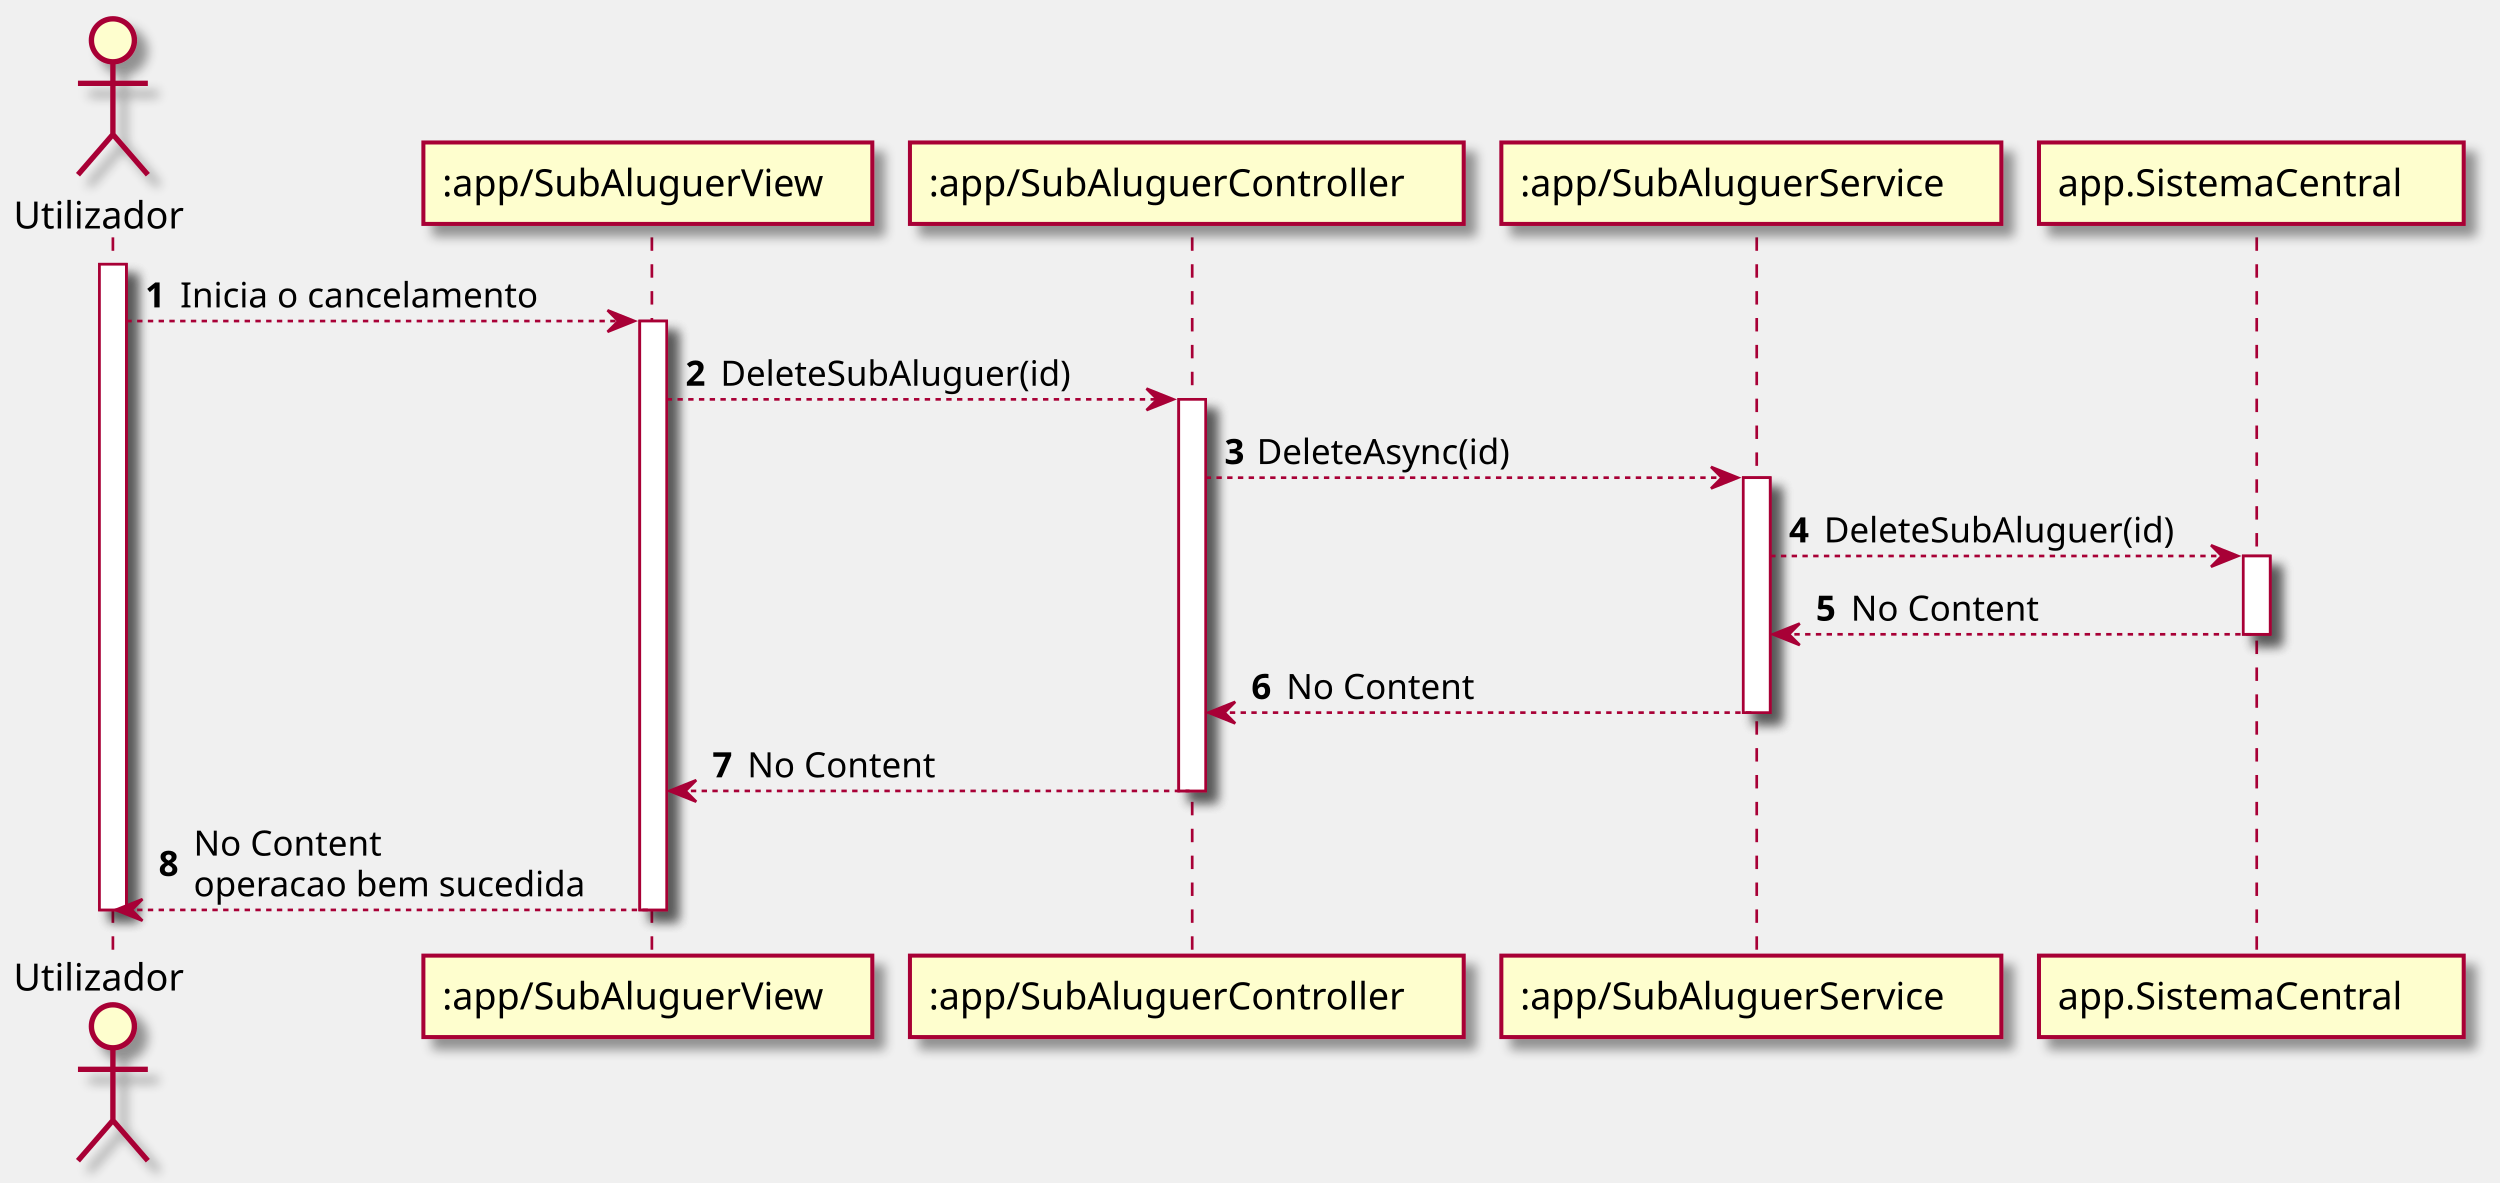
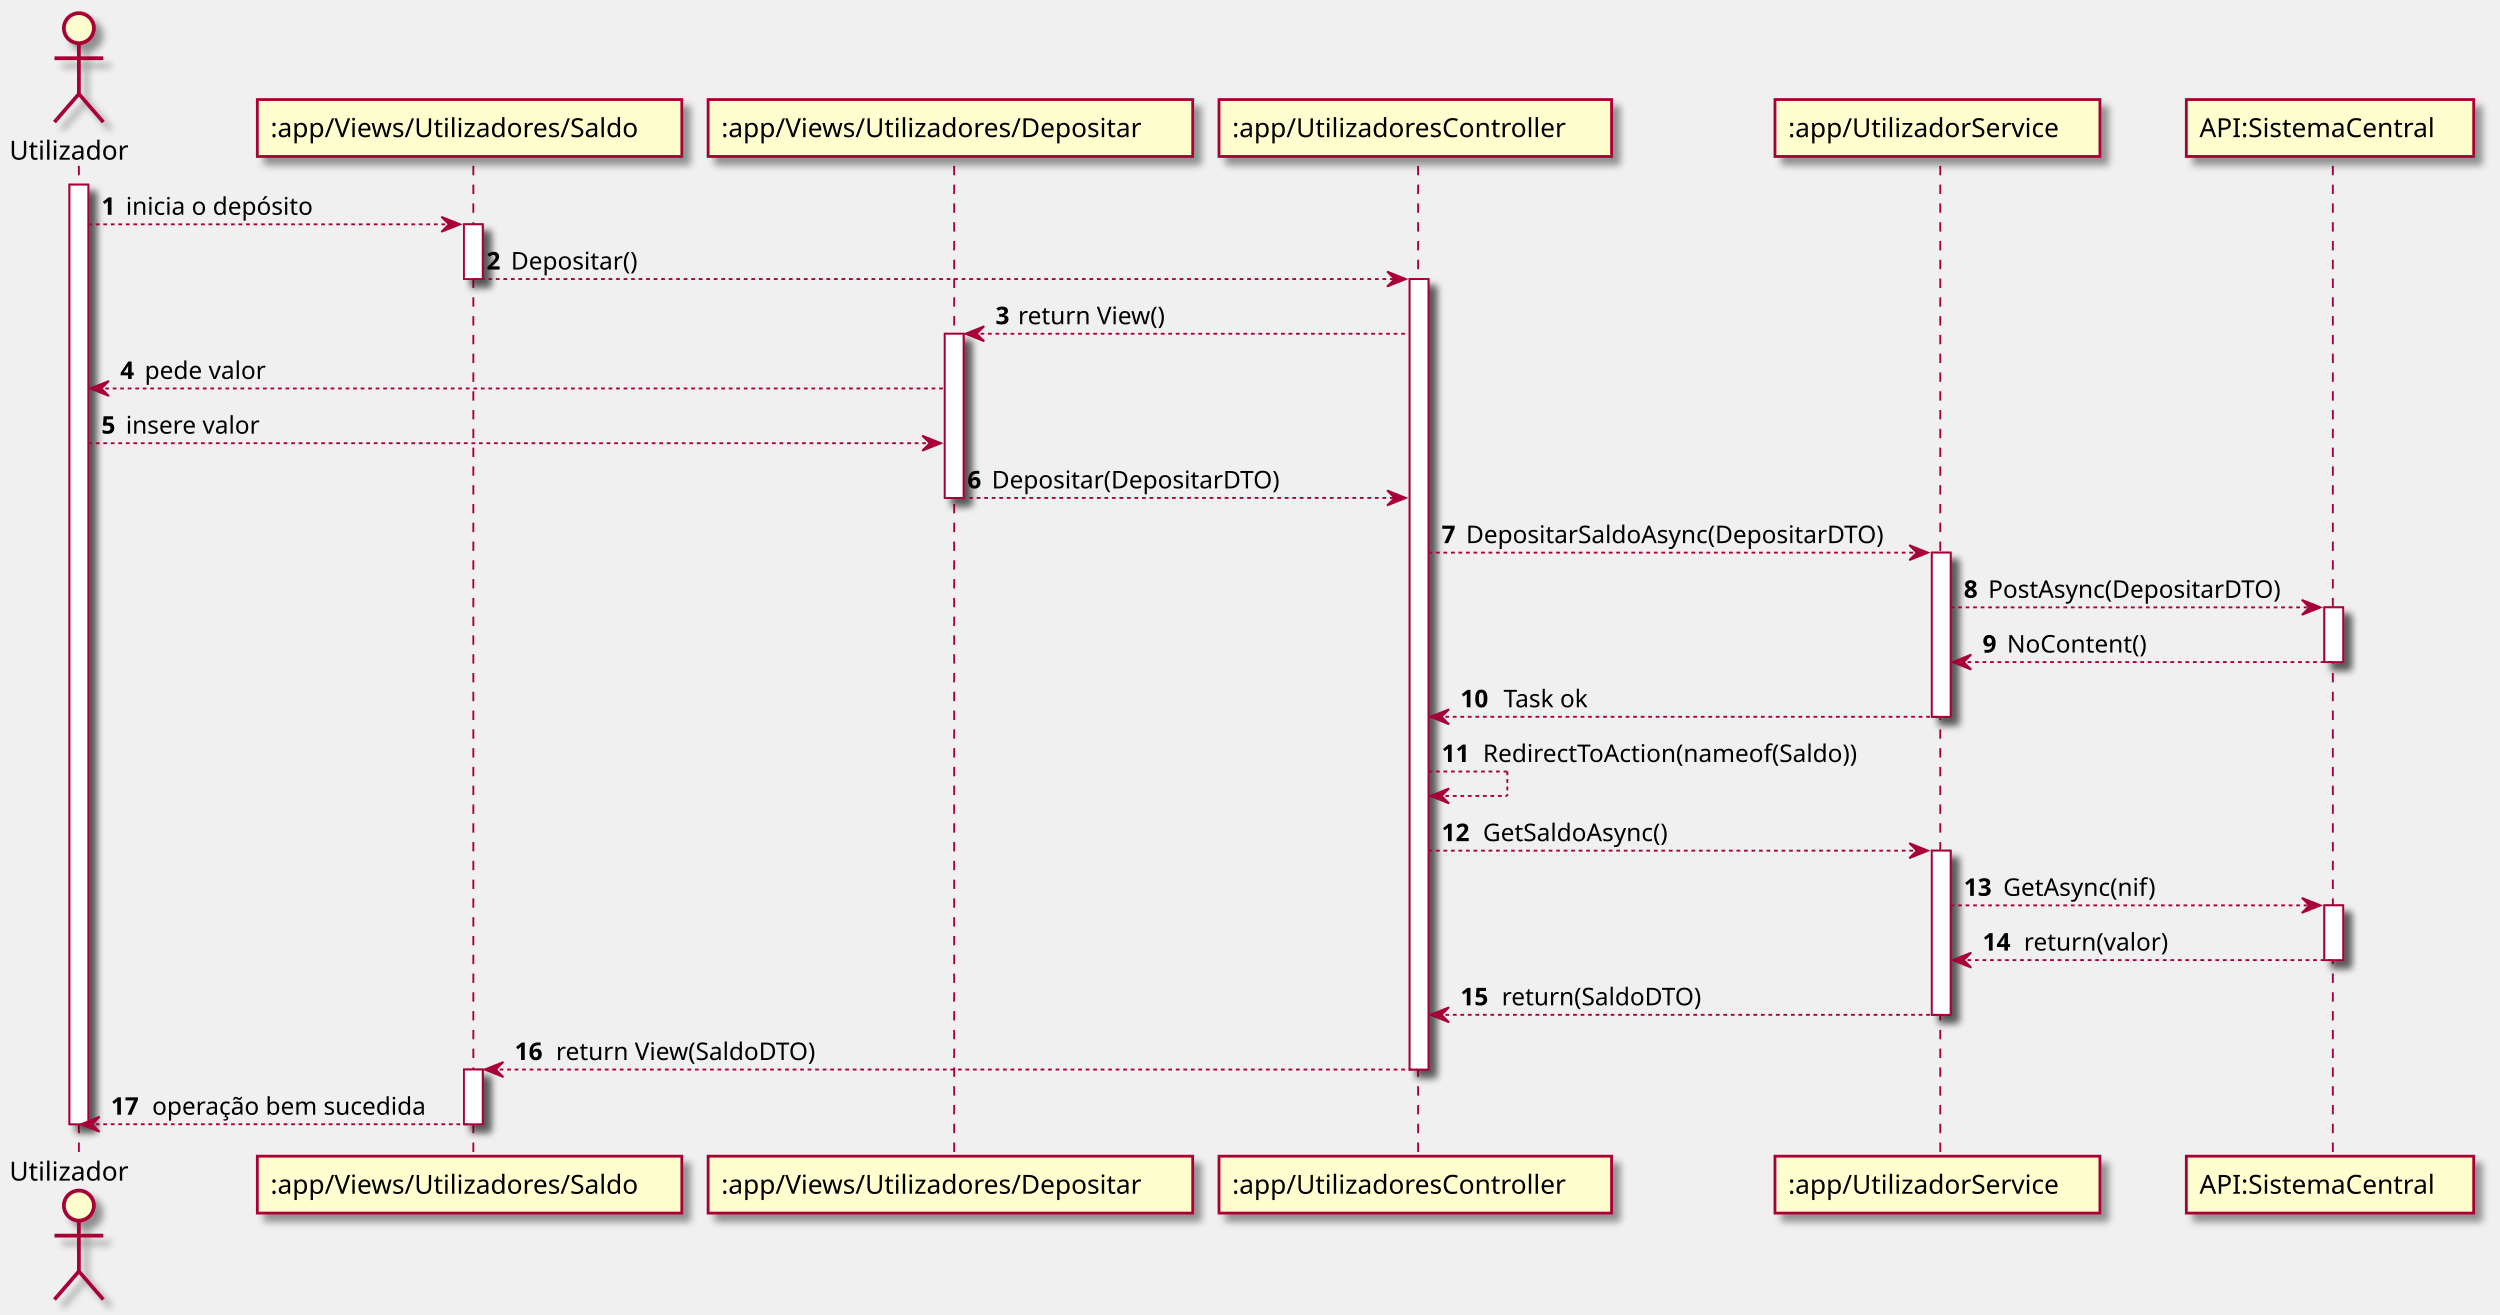
- <svg xmlns="http://www.w3.org/2000/svg" contentScriptType="application/ecmascript" contentStyleType="text/css" height="440px" preserveAspectRatio="none" style="width:930px;height:440px;" version="1.1" viewBox="0 0 930 440" width="930px" zoomAndPan="magnify">
+ <svg xmlns="http://www.w3.org/2000/svg" contentScriptType="application/ecmascript" contentStyleType="text/css" height="700px" preserveAspectRatio="none" style="width:1331px;height:700px;" version="1.1" viewBox="0 0 1331 700" width="1331px" zoomAndPan="magnify">
  <defs>
-     <filter height="300%" id="f1b4ku775hocfy" width="300%" x="-1" y="-1">
+     <filter height="300%" id="f1ac5xtulps4s0" width="300%" x="-1" y="-1">
      <feGaussianBlur result="blurOut" stdDeviation="2.0" />
      <feColorMatrix in="blurOut" result="blurOut2" type="matrix" values="0 0 0 0 0 0 0 0 0 0 0 0 0 0 0 0 0 0 .4 0" />
      <feOffset dx="4.0" dy="4.0" in="blurOut2" result="blurOut3" />
      <feBlend in="SourceGraphic" in2="blurOut3" mode="normal" />
    </filter>
  </defs>
  <g>
-     <rect fill="#FFFFFF" filter="url(#f1b4ku775hocfy)" height="240.195" style="stroke:#A80036;stroke-width:1.0;" width="10" x="37" y="98.297" />
-     <rect fill="#FFFFFF" filter="url(#f1b4ku775hocfy)" height="219.062" style="stroke:#A80036;stroke-width:1.0;" width="10" x="238" y="119.43" />
-     <rect fill="#FFFFFF" filter="url(#f1b4ku775hocfy)" height="145.664" style="stroke:#A80036;stroke-width:1.0;" width="10" x="438.5" y="148.562" />
-     <rect fill="#FFFFFF" filter="url(#f1b4ku775hocfy)" height="87.398" style="stroke:#A80036;stroke-width:1.0;" width="10" x="648.5" y="177.695" />
-     <rect fill="#FFFFFF" filter="url(#f1b4ku775hocfy)" height="29.133" style="stroke:#A80036;stroke-width:1.0;" width="10" x="834.5" y="206.828" />
-     <line style="stroke:#A80036;stroke-width:1.0;stroke-dasharray:5.0,5.0;" x1="42" x2="42" y1="88.297" y2="356.492" />
-     <line style="stroke:#A80036;stroke-width:1.0;stroke-dasharray:5.0,5.0;" x1="242.5" x2="242.5" y1="88.297" y2="356.492" />
-     <line style="stroke:#A80036;stroke-width:1.0;stroke-dasharray:5.0,5.0;" x1="443.5" x2="443.5" y1="88.297" y2="356.492" />
-     <line style="stroke:#A80036;stroke-width:1.0;stroke-dasharray:5.0,5.0;" x1="653.5" x2="653.5" y1="88.297" y2="356.492" />
-     <line style="stroke:#A80036;stroke-width:1.0;stroke-dasharray:5.0,5.0;" x1="839.5" x2="839.5" y1="88.297" y2="356.492" />
+     <rect fill="#FFFFFF" filter="url(#f1ac5xtulps4s0)" height="500.258" style="stroke:#A80036;stroke-width:1.0;" width="10" x="37" y="98.297" />
+     <rect fill="#FFFFFF" filter="url(#f1ac5xtulps4s0)" height="29.133" style="stroke:#A80036;stroke-width:1.0;" width="10" x="247" y="119.43" />
+     <rect fill="#FFFFFF" filter="url(#f1ac5xtulps4s0)" height="29.133" style="stroke:#A80036;stroke-width:1.0;" width="10" x="247" y="569.422" />
+     <rect fill="#FFFFFF" filter="url(#f1ac5xtulps4s0)" height="87.398" style="stroke:#A80036;stroke-width:1.0;" width="10" x="503" y="177.695" />
+     <rect fill="#FFFFFF" filter="url(#f1ac5xtulps4s0)" height="420.859" style="stroke:#A80036;stroke-width:1.0;" width="10" x="750.5" y="148.562" />
+     <rect fill="#FFFFFF" filter="url(#f1ac5xtulps4s0)" height="87.398" style="stroke:#A80036;stroke-width:1.0;" width="10" x="1028.5" y="294.227" />
+     <rect fill="#FFFFFF" filter="url(#f1ac5xtulps4s0)" height="87.398" style="stroke:#A80036;stroke-width:1.0;" width="10" x="1028.5" y="452.891" />
+     <rect fill="#FFFFFF" filter="url(#f1ac5xtulps4s0)" height="29.133" style="stroke:#A80036;stroke-width:1.0;" width="10" x="1237.5" y="323.359" />
+     <rect fill="#FFFFFF" filter="url(#f1ac5xtulps4s0)" height="29.133" style="stroke:#A80036;stroke-width:1.0;" width="10" x="1237.5" y="482.023" />
+     <line style="stroke:#A80036;stroke-width:1.0;stroke-dasharray:5.0,5.0;" x1="42" x2="42" y1="88.297" y2="616.555" />
+     <line style="stroke:#A80036;stroke-width:1.0;stroke-dasharray:5.0,5.0;" x1="252" x2="252" y1="88.297" y2="616.555" />
+     <line style="stroke:#A80036;stroke-width:1.0;stroke-dasharray:5.0,5.0;" x1="508" x2="508" y1="88.297" y2="616.555" />
+     <line style="stroke:#A80036;stroke-width:1.0;stroke-dasharray:5.0,5.0;" x1="755" x2="755" y1="88.297" y2="616.555" />
+     <line style="stroke:#A80036;stroke-width:1.0;stroke-dasharray:5.0,5.0;" x1="1033" x2="1033" y1="88.297" y2="616.555" />
+     <line style="stroke:#A80036;stroke-width:1.0;stroke-dasharray:5.0,5.0;" x1="1242" x2="1242" y1="88.297" y2="616.555" />
    <text fill="#000000" font-family="sans-serif" font-size="14" lengthAdjust="spacing" textLength="68" x="5" y="84.995">Utilizador</text>
-     <ellipse cx="42" cy="15" fill="#FEFECE" filter="url(#f1b4ku775hocfy)" rx="8" ry="8" style="stroke:#A80036;stroke-width:2.0;" />
-     <path d="M42,23 L42,50 M29,31 L55,31 M42,50 L29,65 M42,50 L55,65 " fill="none" filter="url(#f1b4ku775hocfy)" style="stroke:#A80036;stroke-width:2.0;" />
-     <text fill="#000000" font-family="sans-serif" font-size="14" lengthAdjust="spacing" textLength="68" x="5" y="368.487">Utilizador</text>
-     <ellipse cx="42" cy="381.789" fill="#FEFECE" filter="url(#f1b4ku775hocfy)" rx="8" ry="8" style="stroke:#A80036;stroke-width:2.0;" />
-     <path d="M42,389.789 L42,416.789 M29,397.789 L55,397.789 M42,416.789 L29,431.789 M42,416.789 L55,431.789 " fill="none" filter="url(#f1b4ku775hocfy)" style="stroke:#A80036;stroke-width:2.0;" />
-     <rect fill="#FEFECE" filter="url(#f1b4ku775hocfy)" height="30.297" style="stroke:#A80036;stroke-width:1.5;" width="167" x="157.5" y="53" />
-     <text fill="#000000" font-family="sans-serif" font-size="14" lengthAdjust="spacing" textLength="153" x="164.5" y="72.995">:app/SubAluguerView</text>
-     <rect fill="#FEFECE" filter="url(#f1b4ku775hocfy)" height="30.297" style="stroke:#A80036;stroke-width:1.5;" width="167" x="157.5" y="355.492" />
-     <text fill="#000000" font-family="sans-serif" font-size="14" lengthAdjust="spacing" textLength="153" x="164.5" y="375.487">:app/SubAluguerView</text>
-     <rect fill="#FEFECE" filter="url(#f1b4ku775hocfy)" height="30.297" style="stroke:#A80036;stroke-width:1.5;" width="206" x="338.5" y="53" />
-     <text fill="#000000" font-family="sans-serif" font-size="14" lengthAdjust="spacing" textLength="192" x="345.5" y="72.995">:app/SubAluguerController</text>
-     <rect fill="#FEFECE" filter="url(#f1b4ku775hocfy)" height="30.297" style="stroke:#A80036;stroke-width:1.5;" width="206" x="338.5" y="355.492" />
-     <text fill="#000000" font-family="sans-serif" font-size="14" lengthAdjust="spacing" textLength="192" x="345.5" y="375.487">:app/SubAluguerController</text>
-     <rect fill="#FEFECE" filter="url(#f1b4ku775hocfy)" height="30.297" style="stroke:#A80036;stroke-width:1.5;" width="186" x="558.5" y="53" />
-     <text fill="#000000" font-family="sans-serif" font-size="14" lengthAdjust="spacing" textLength="172" x="565.5" y="72.995">:app/SubAluguerService</text>
-     <rect fill="#FEFECE" filter="url(#f1b4ku775hocfy)" height="30.297" style="stroke:#A80036;stroke-width:1.5;" width="186" x="558.5" y="355.492" />
-     <text fill="#000000" font-family="sans-serif" font-size="14" lengthAdjust="spacing" textLength="172" x="565.5" y="375.487">:app/SubAluguerService</text>
-     <rect fill="#FEFECE" filter="url(#f1b4ku775hocfy)" height="30.297" style="stroke:#A80036;stroke-width:1.5;" width="158" x="758.5" y="53" />
-     <text fill="#000000" font-family="sans-serif" font-size="14" lengthAdjust="spacing" textLength="144" x="765.5" y="72.995">app.SistemaCentral</text>
-     <rect fill="#FEFECE" filter="url(#f1b4ku775hocfy)" height="30.297" style="stroke:#A80036;stroke-width:1.5;" width="158" x="758.5" y="355.492" />
-     <text fill="#000000" font-family="sans-serif" font-size="14" lengthAdjust="spacing" textLength="144" x="765.5" y="375.487">app.SistemaCentral</text>
-     <rect fill="#FFFFFF" filter="url(#f1b4ku775hocfy)" height="240.195" style="stroke:#A80036;stroke-width:1.0;" width="10" x="37" y="98.297" />
-     <rect fill="#FFFFFF" filter="url(#f1b4ku775hocfy)" height="219.062" style="stroke:#A80036;stroke-width:1.0;" width="10" x="238" y="119.43" />
-     <rect fill="#FFFFFF" filter="url(#f1b4ku775hocfy)" height="145.664" style="stroke:#A80036;stroke-width:1.0;" width="10" x="438.5" y="148.562" />
-     <rect fill="#FFFFFF" filter="url(#f1b4ku775hocfy)" height="87.398" style="stroke:#A80036;stroke-width:1.0;" width="10" x="648.5" y="177.695" />
-     <rect fill="#FFFFFF" filter="url(#f1b4ku775hocfy)" height="29.133" style="stroke:#A80036;stroke-width:1.0;" width="10" x="834.5" y="206.828" />
-     <polygon fill="#A80036" points="226,115.43,236,119.43,226,123.43,230,119.43" style="stroke:#A80036;stroke-width:1.0;" />
-     <line style="stroke:#A80036;stroke-width:1.0;stroke-dasharray:2.0,2.0;" x1="47" x2="232" y1="119.43" y2="119.43" />
+     <ellipse cx="42" cy="15" fill="#FEFECE" filter="url(#f1ac5xtulps4s0)" rx="8" ry="8" style="stroke:#A80036;stroke-width:2.0;" />
+     <path d="M42,23 L42,50 M29,31 L55,31 M42,50 L29,65 M42,50 L55,65 " fill="none" filter="url(#f1ac5xtulps4s0)" style="stroke:#A80036;stroke-width:2.0;" />
+     <text fill="#000000" font-family="sans-serif" font-size="14" lengthAdjust="spacing" textLength="68" x="5" y="628.55">Utilizador</text>
+     <ellipse cx="42" cy="641.852" fill="#FEFECE" filter="url(#f1ac5xtulps4s0)" rx="8" ry="8" style="stroke:#A80036;stroke-width:2.0;" />
+     <path d="M42,649.852 L42,676.852 M29,657.852 L55,657.852 M42,676.852 L29,691.852 M42,676.852 L55,691.852 " fill="none" filter="url(#f1ac5xtulps4s0)" style="stroke:#A80036;stroke-width:2.0;" />
+     <rect fill="#FEFECE" filter="url(#f1ac5xtulps4s0)" height="30.297" style="stroke:#A80036;stroke-width:1.5;" width="226" x="137" y="53" />
+     <text fill="#000000" font-family="sans-serif" font-size="14" lengthAdjust="spacing" textLength="212" x="144" y="72.995">:app/Views/Utilizadores/Saldo</text>
+     <rect fill="#FEFECE" filter="url(#f1ac5xtulps4s0)" height="30.297" style="stroke:#A80036;stroke-width:1.5;" width="226" x="137" y="615.555" />
+     <text fill="#000000" font-family="sans-serif" font-size="14" lengthAdjust="spacing" textLength="212" x="144" y="635.55">:app/Views/Utilizadores/Saldo</text>
+     <rect fill="#FEFECE" filter="url(#f1ac5xtulps4s0)" height="30.297" style="stroke:#A80036;stroke-width:1.5;" width="258" x="377" y="53" />
+     <text fill="#000000" font-family="sans-serif" font-size="14" lengthAdjust="spacing" textLength="244" x="384" y="72.995">:app/Views/Utilizadores/Depositar</text>
+     <rect fill="#FEFECE" filter="url(#f1ac5xtulps4s0)" height="30.297" style="stroke:#A80036;stroke-width:1.5;" width="258" x="377" y="615.555" />
+     <text fill="#000000" font-family="sans-serif" font-size="14" lengthAdjust="spacing" textLength="244" x="384" y="635.55">:app/Views/Utilizadores/Depositar</text>
+     <rect fill="#FEFECE" filter="url(#f1ac5xtulps4s0)" height="30.297" style="stroke:#A80036;stroke-width:1.5;" width="209" x="649" y="53" />
+     <text fill="#000000" font-family="sans-serif" font-size="14" lengthAdjust="spacing" textLength="195" x="656" y="72.995">:app/UtilizadoresController</text>
+     <rect fill="#FEFECE" filter="url(#f1ac5xtulps4s0)" height="30.297" style="stroke:#A80036;stroke-width:1.5;" width="209" x="649" y="615.555" />
+     <text fill="#000000" font-family="sans-serif" font-size="14" lengthAdjust="spacing" textLength="195" x="656" y="635.55">:app/UtilizadoresController</text>
+     <rect fill="#FEFECE" filter="url(#f1ac5xtulps4s0)" height="30.297" style="stroke:#A80036;stroke-width:1.5;" width="173" x="945" y="53" />
+     <text fill="#000000" font-family="sans-serif" font-size="14" lengthAdjust="spacing" textLength="159" x="952" y="72.995">:app/UtilizadorService</text>
+     <rect fill="#FEFECE" filter="url(#f1ac5xtulps4s0)" height="30.297" style="stroke:#A80036;stroke-width:1.5;" width="173" x="945" y="615.555" />
+     <text fill="#000000" font-family="sans-serif" font-size="14" lengthAdjust="spacing" textLength="159" x="952" y="635.55">:app/UtilizadorService</text>
+     <rect fill="#FEFECE" filter="url(#f1ac5xtulps4s0)" height="30.297" style="stroke:#A80036;stroke-width:1.5;" width="153" x="1164" y="53" />
+     <text fill="#000000" font-family="sans-serif" font-size="14" lengthAdjust="spacing" textLength="139" x="1171" y="72.995">API:SistemaCentral</text>
+     <rect fill="#FEFECE" filter="url(#f1ac5xtulps4s0)" height="30.297" style="stroke:#A80036;stroke-width:1.5;" width="153" x="1164" y="615.555" />
+     <text fill="#000000" font-family="sans-serif" font-size="14" lengthAdjust="spacing" textLength="139" x="1171" y="635.55">API:SistemaCentral</text>
+     <rect fill="#FFFFFF" filter="url(#f1ac5xtulps4s0)" height="500.258" style="stroke:#A80036;stroke-width:1.0;" width="10" x="37" y="98.297" />
+     <rect fill="#FFFFFF" filter="url(#f1ac5xtulps4s0)" height="29.133" style="stroke:#A80036;stroke-width:1.0;" width="10" x="247" y="119.43" />
+     <rect fill="#FFFFFF" filter="url(#f1ac5xtulps4s0)" height="29.133" style="stroke:#A80036;stroke-width:1.0;" width="10" x="247" y="569.422" />
+     <rect fill="#FFFFFF" filter="url(#f1ac5xtulps4s0)" height="87.398" style="stroke:#A80036;stroke-width:1.0;" width="10" x="503" y="177.695" />
+     <rect fill="#FFFFFF" filter="url(#f1ac5xtulps4s0)" height="420.859" style="stroke:#A80036;stroke-width:1.0;" width="10" x="750.5" y="148.562" />
+     <rect fill="#FFFFFF" filter="url(#f1ac5xtulps4s0)" height="87.398" style="stroke:#A80036;stroke-width:1.0;" width="10" x="1028.5" y="294.227" />
+     <rect fill="#FFFFFF" filter="url(#f1ac5xtulps4s0)" height="87.398" style="stroke:#A80036;stroke-width:1.0;" width="10" x="1028.5" y="452.891" />
+     <rect fill="#FFFFFF" filter="url(#f1ac5xtulps4s0)" height="29.133" style="stroke:#A80036;stroke-width:1.0;" width="10" x="1237.5" y="323.359" />
+     <rect fill="#FFFFFF" filter="url(#f1ac5xtulps4s0)" height="29.133" style="stroke:#A80036;stroke-width:1.0;" width="10" x="1237.5" y="482.023" />
+     <polygon fill="#A80036" points="235,115.43,245,119.43,235,123.43,239,119.43" style="stroke:#A80036;stroke-width:1.0;" />
+     <line style="stroke:#A80036;stroke-width:1.0;stroke-dasharray:2.0,2.0;" x1="47" x2="241" y1="119.43" y2="119.43" />
    <text fill="#000000" font-family="sans-serif" font-size="13" font-weight="bold" lengthAdjust="spacing" textLength="9" x="54" y="114.364">1</text>
-     <text fill="#000000" font-family="sans-serif" font-size="13" lengthAdjust="spacing" textLength="139" x="67" y="114.364">Inicia o cancelamento</text>
-     <polygon fill="#A80036" points="426.5,144.562,436.5,148.562,426.5,152.562,430.5,148.562" style="stroke:#A80036;stroke-width:1.0;" />
-     <line style="stroke:#A80036;stroke-width:1.0;stroke-dasharray:2.0,2.0;" x1="248" x2="432.5" y1="148.562" y2="148.562" />
-     <text fill="#000000" font-family="sans-serif" font-size="13" font-weight="bold" lengthAdjust="spacing" textLength="9" x="255" y="143.497">2</text>
-     <text fill="#000000" font-family="sans-serif" font-size="13" lengthAdjust="spacing" textLength="136" x="268" y="143.497">DeleteSubAluguer(id)</text>
-     <polygon fill="#A80036" points="636.5,173.695,646.5,177.695,636.5,181.695,640.5,177.695" style="stroke:#A80036;stroke-width:1.0;" />
-     <line style="stroke:#A80036;stroke-width:1.0;stroke-dasharray:2.0,2.0;" x1="448.5" x2="642.5" y1="177.695" y2="177.695" />
-     <text fill="#000000" font-family="sans-serif" font-size="13" font-weight="bold" lengthAdjust="spacing" textLength="8" x="455.5" y="172.629">3</text>
-     <text fill="#000000" font-family="sans-serif" font-size="13" lengthAdjust="spacing" textLength="102" x="467.5" y="172.629">DeleteAsync(id)</text>
-     <polygon fill="#A80036" points="822.5,202.828,832.5,206.828,822.5,210.828,826.5,206.828" style="stroke:#A80036;stroke-width:1.0;" />
-     <line style="stroke:#A80036;stroke-width:1.0;stroke-dasharray:2.0,2.0;" x1="658.5" x2="828.5" y1="206.828" y2="206.828" />
-     <text fill="#000000" font-family="sans-serif" font-size="13" font-weight="bold" lengthAdjust="spacing" textLength="9" x="665.5" y="201.762">4</text>
-     <text fill="#000000" font-family="sans-serif" font-size="13" lengthAdjust="spacing" textLength="136" x="678.5" y="201.762">DeleteSubAluguer(id)</text>
-     <polygon fill="#A80036" points="669.5,231.961,659.5,235.961,669.5,239.961,665.5,235.961" style="stroke:#A80036;stroke-width:1.0;" />
-     <line style="stroke:#A80036;stroke-width:1.0;stroke-dasharray:2.0,2.0;" x1="663.5" x2="838.5" y1="235.961" y2="235.961" />
-     <text fill="#000000" font-family="sans-serif" font-size="13" font-weight="bold" lengthAdjust="spacing" textLength="9" x="675.5" y="230.895">5</text>
-     <text fill="#000000" font-family="sans-serif" font-size="13" lengthAdjust="spacing" textLength="72" x="688.5" y="230.895">No Content</text>
-     <polygon fill="#A80036" points="459.5,261.094,449.5,265.094,459.5,269.094,455.5,265.094" style="stroke:#A80036;stroke-width:1.0;" />
-     <line style="stroke:#A80036;stroke-width:1.0;stroke-dasharray:2.0,2.0;" x1="453.5" x2="652.5" y1="265.094" y2="265.094" />
-     <text fill="#000000" font-family="sans-serif" font-size="13" font-weight="bold" lengthAdjust="spacing" textLength="9" x="465.5" y="260.028">6</text>
-     <text fill="#000000" font-family="sans-serif" font-size="13" lengthAdjust="spacing" textLength="72" x="478.5" y="260.028">No Content</text>
-     <polygon fill="#A80036" points="259,290.227,249,294.227,259,298.227,255,294.227" style="stroke:#A80036;stroke-width:1.0;" />
-     <line style="stroke:#A80036;stroke-width:1.0;stroke-dasharray:2.0,2.0;" x1="253" x2="442.5" y1="294.227" y2="294.227" />
-     <text fill="#000000" font-family="sans-serif" font-size="13" font-weight="bold" lengthAdjust="spacing" textLength="9" x="265" y="289.161">7</text>
-     <text fill="#000000" font-family="sans-serif" font-size="13" lengthAdjust="spacing" textLength="72" x="278" y="289.161">No Content</text>
-     <polygon fill="#A80036" points="53,334.492,43,338.492,53,342.492,49,338.492" style="stroke:#A80036;stroke-width:1.0;" />
-     <line style="stroke:#A80036;stroke-width:1.0;stroke-dasharray:2.0,2.0;" x1="47" x2="242" y1="338.492" y2="338.492" />
-     <text fill="#000000" font-family="sans-serif" font-size="13" font-weight="bold" lengthAdjust="spacing" textLength="9" x="59" y="325.86">8</text>
-     <text fill="#000000" font-family="sans-serif" font-size="13" lengthAdjust="spacing" textLength="72" x="72" y="318.293">No Content</text>
-     <text fill="#000000" font-family="sans-serif" font-size="13" lengthAdjust="spacing" textLength="154" x="72" y="333.426">operacao bem sucedida</text>
+     <text fill="#000000" font-family="sans-serif" font-size="13" lengthAdjust="spacing" textLength="103" x="67" y="114.364">inicia o depósito</text>
+     <polygon fill="#A80036" points="738.5,144.562,748.5,148.562,738.5,152.562,742.5,148.562" style="stroke:#A80036;stroke-width:1.0;" />
+     <line style="stroke:#A80036;stroke-width:1.0;stroke-dasharray:2.0,2.0;" x1="252" x2="744.5" y1="148.562" y2="148.562" />
+     <text fill="#000000" font-family="sans-serif" font-size="13" font-weight="bold" lengthAdjust="spacing" textLength="9" x="259" y="143.497">2</text>
+     <text fill="#000000" font-family="sans-serif" font-size="13" lengthAdjust="spacing" textLength="72" x="272" y="143.497">Depositar()</text>
+     <polygon fill="#A80036" points="524,173.695,514,177.695,524,181.695,520,177.695" style="stroke:#A80036;stroke-width:1.0;" />
+     <line style="stroke:#A80036;stroke-width:1.0;stroke-dasharray:2.0,2.0;" x1="518" x2="749.5" y1="177.695" y2="177.695" />
+     <text fill="#000000" font-family="sans-serif" font-size="13" font-weight="bold" lengthAdjust="spacing" textLength="8" x="530" y="172.629">3</text>
+     <text fill="#000000" font-family="sans-serif" font-size="13" lengthAdjust="spacing" textLength="84" x="542" y="172.629">return View()</text>
+     <polygon fill="#A80036" points="58,202.828,48,206.828,58,210.828,54,206.828" style="stroke:#A80036;stroke-width:1.0;" />
+     <line style="stroke:#A80036;stroke-width:1.0;stroke-dasharray:2.0,2.0;" x1="52" x2="502" y1="206.828" y2="206.828" />
+     <text fill="#000000" font-family="sans-serif" font-size="13" font-weight="bold" lengthAdjust="spacing" textLength="9" x="64" y="201.762">4</text>
+     <text fill="#000000" font-family="sans-serif" font-size="13" lengthAdjust="spacing" textLength="68" x="77" y="201.762">pede valor</text>
+     <polygon fill="#A80036" points="491,231.961,501,235.961,491,239.961,495,235.961" style="stroke:#A80036;stroke-width:1.0;" />
+     <line style="stroke:#A80036;stroke-width:1.0;stroke-dasharray:2.0,2.0;" x1="47" x2="497" y1="235.961" y2="235.961" />
+     <text fill="#000000" font-family="sans-serif" font-size="13" font-weight="bold" lengthAdjust="spacing" textLength="9" x="54" y="230.895">5</text>
+     <text fill="#000000" font-family="sans-serif" font-size="13" lengthAdjust="spacing" textLength="75" x="67" y="230.895">insere valor</text>
+     <polygon fill="#A80036" points="738.5,261.094,748.5,265.094,738.5,269.094,742.5,265.094" style="stroke:#A80036;stroke-width:1.0;" />
+     <line style="stroke:#A80036;stroke-width:1.0;stroke-dasharray:2.0,2.0;" x1="508" x2="744.5" y1="265.094" y2="265.094" />
+     <text fill="#000000" font-family="sans-serif" font-size="13" font-weight="bold" lengthAdjust="spacing" textLength="9" x="515" y="260.028">6</text>
+     <text fill="#000000" font-family="sans-serif" font-size="13" lengthAdjust="spacing" textLength="162" x="528" y="260.028">Depositar(DepositarDTO)</text>
+     <polygon fill="#A80036" points="1016.5,290.227,1026.5,294.227,1016.5,298.227,1020.5,294.227" style="stroke:#A80036;stroke-width:1.0;" />
+     <line style="stroke:#A80036;stroke-width:1.0;stroke-dasharray:2.0,2.0;" x1="760.5" x2="1022.5" y1="294.227" y2="294.227" />
+     <text fill="#000000" font-family="sans-serif" font-size="13" font-weight="bold" lengthAdjust="spacing" textLength="9" x="767.5" y="289.161">7</text>
+     <text fill="#000000" font-family="sans-serif" font-size="13" lengthAdjust="spacing" textLength="236" x="780.5" y="289.161">DepositarSaldoAsync(DepositarDTO)</text>
+     <polygon fill="#A80036" points="1225.5,319.359,1235.5,323.359,1225.5,327.359,1229.5,323.359" style="stroke:#A80036;stroke-width:1.0;" />
+     <line style="stroke:#A80036;stroke-width:1.0;stroke-dasharray:2.0,2.0;" x1="1038.5" x2="1231.5" y1="323.359" y2="323.359" />
+     <text fill="#000000" font-family="sans-serif" font-size="13" font-weight="bold" lengthAdjust="spacing" textLength="9" x="1045.5" y="318.293">8</text>
+     <text fill="#000000" font-family="sans-serif" font-size="13" lengthAdjust="spacing" textLength="167" x="1058.5" y="318.293">PostAsync(DepositarDTO)</text>
+     <polygon fill="#A80036" points="1049.5,348.492,1039.5,352.492,1049.5,356.492,1045.5,352.492" style="stroke:#A80036;stroke-width:1.0;" />
+     <line style="stroke:#A80036;stroke-width:1.0;stroke-dasharray:2.0,2.0;" x1="1043.5" x2="1241.5" y1="352.492" y2="352.492" />
+     <text fill="#000000" font-family="sans-serif" font-size="13" font-weight="bold" lengthAdjust="spacing" textLength="9" x="1055.5" y="347.426">9</text>
+     <text fill="#000000" font-family="sans-serif" font-size="13" lengthAdjust="spacing" textLength="78" x="1068.5" y="347.426">NoContent()</text>
+     <polygon fill="#A80036" points="771.5,377.625,761.5,381.625,771.5,385.625,767.5,381.625" style="stroke:#A80036;stroke-width:1.0;" />
+     <line style="stroke:#A80036;stroke-width:1.0;stroke-dasharray:2.0,2.0;" x1="765.5" x2="1032.5" y1="381.625" y2="381.625" />
+     <text fill="#000000" font-family="sans-serif" font-size="13" font-weight="bold" lengthAdjust="spacing" textLength="19" x="777.5" y="376.559">10</text>
+     <text fill="#000000" font-family="sans-serif" font-size="13" lengthAdjust="spacing" textLength="49" x="800.5" y="376.559">Task ok</text>
+     <line style="stroke:#A80036;stroke-width:1.0;stroke-dasharray:2.0,2.0;" x1="760.5" x2="802.5" y1="410.758" y2="410.758" />
+     <line style="stroke:#A80036;stroke-width:1.0;stroke-dasharray:2.0,2.0;" x1="802.5" x2="802.5" y1="410.758" y2="423.758" />
+     <line style="stroke:#A80036;stroke-width:1.0;stroke-dasharray:2.0,2.0;" x1="761.5" x2="802.5" y1="423.758" y2="423.758" />
+     <polygon fill="#A80036" points="771.5,419.758,761.5,423.758,771.5,427.758,767.5,423.758" style="stroke:#A80036;stroke-width:1.0;" />
+     <text fill="#000000" font-family="sans-serif" font-size="13" font-weight="bold" lengthAdjust="spacing" textLength="18" x="767.5" y="405.692">11</text>
+     <text fill="#000000" font-family="sans-serif" font-size="13" lengthAdjust="spacing" textLength="214" x="789.5" y="405.692">RedirectToAction(nameof(Saldo))</text>
+     <polygon fill="#A80036" points="1016.5,448.891,1026.5,452.891,1016.5,456.891,1020.5,452.891" style="stroke:#A80036;stroke-width:1.0;" />
+     <line style="stroke:#A80036;stroke-width:1.0;stroke-dasharray:2.0,2.0;" x1="760.5" x2="1022.5" y1="452.891" y2="452.891" />
+     <text fill="#000000" font-family="sans-serif" font-size="13" font-weight="bold" lengthAdjust="spacing" textLength="18" x="767.5" y="447.825">12</text>
+     <text fill="#000000" font-family="sans-serif" font-size="13" lengthAdjust="spacing" textLength="107" x="789.5" y="447.825">GetSaldoAsync()</text>
+     <polygon fill="#A80036" points="1225.5,478.023,1235.5,482.023,1225.5,486.023,1229.5,482.023" style="stroke:#A80036;stroke-width:1.0;" />
+     <line style="stroke:#A80036;stroke-width:1.0;stroke-dasharray:2.0,2.0;" x1="1038.5" x2="1231.5" y1="482.023" y2="482.023" />
+     <text fill="#000000" font-family="sans-serif" font-size="13" font-weight="bold" lengthAdjust="spacing" textLength="17" x="1045.5" y="476.957">13</text>
+     <text fill="#000000" font-family="sans-serif" font-size="13" lengthAdjust="spacing" textLength="88" x="1066.5" y="476.957">GetAsync(nif)</text>
+     <polygon fill="#A80036" points="1049.5,507.156,1039.5,511.156,1049.5,515.156,1045.5,511.156" style="stroke:#A80036;stroke-width:1.0;" />
+     <line style="stroke:#A80036;stroke-width:1.0;stroke-dasharray:2.0,2.0;" x1="1043.5" x2="1241.5" y1="511.156" y2="511.156" />
+     <text fill="#000000" font-family="sans-serif" font-size="13" font-weight="bold" lengthAdjust="spacing" textLength="18" x="1055.5" y="506.09">14</text>
+     <text fill="#000000" font-family="sans-serif" font-size="13" lengthAdjust="spacing" textLength="81" x="1077.5" y="506.09">return(valor)</text>
+     <polygon fill="#A80036" points="771.5,536.289,761.5,540.289,771.5,544.289,767.5,540.289" style="stroke:#A80036;stroke-width:1.0;" />
+     <line style="stroke:#A80036;stroke-width:1.0;stroke-dasharray:2.0,2.0;" x1="765.5" x2="1032.5" y1="540.289" y2="540.289" />
+     <text fill="#000000" font-family="sans-serif" font-size="13" font-weight="bold" lengthAdjust="spacing" textLength="18" x="777.5" y="535.223">15</text>
+     <text fill="#000000" font-family="sans-serif" font-size="13" lengthAdjust="spacing" textLength="112" x="799.5" y="535.223">return(SaldoDTO)</text>
+     <polygon fill="#A80036" points="268,565.422,258,569.422,268,573.422,264,569.422" style="stroke:#A80036;stroke-width:1.0;" />
+     <line style="stroke:#A80036;stroke-width:1.0;stroke-dasharray:2.0,2.0;" x1="262" x2="754.5" y1="569.422" y2="569.422" />
+     <text fill="#000000" font-family="sans-serif" font-size="13" font-weight="bold" lengthAdjust="spacing" textLength="18" x="274" y="564.356">16</text>
+     <text fill="#000000" font-family="sans-serif" font-size="13" lengthAdjust="spacing" textLength="147" x="296" y="564.356">return View(SaldoDTO)</text>
+     <polygon fill="#A80036" points="53,594.555,43,598.555,53,602.555,49,598.555" style="stroke:#A80036;stroke-width:1.0;" />
+     <line style="stroke:#A80036;stroke-width:1.0;stroke-dasharray:2.0,2.0;" x1="47" x2="251" y1="598.555" y2="598.555" />
+     <text fill="#000000" font-family="sans-serif" font-size="13" font-weight="bold" lengthAdjust="spacing" textLength="18" x="59" y="593.489">17</text>
+     <text fill="#000000" font-family="sans-serif" font-size="13" lengthAdjust="spacing" textLength="154" x="81" y="593.489">operação bem sucedida</text>
  </g>
</svg>
